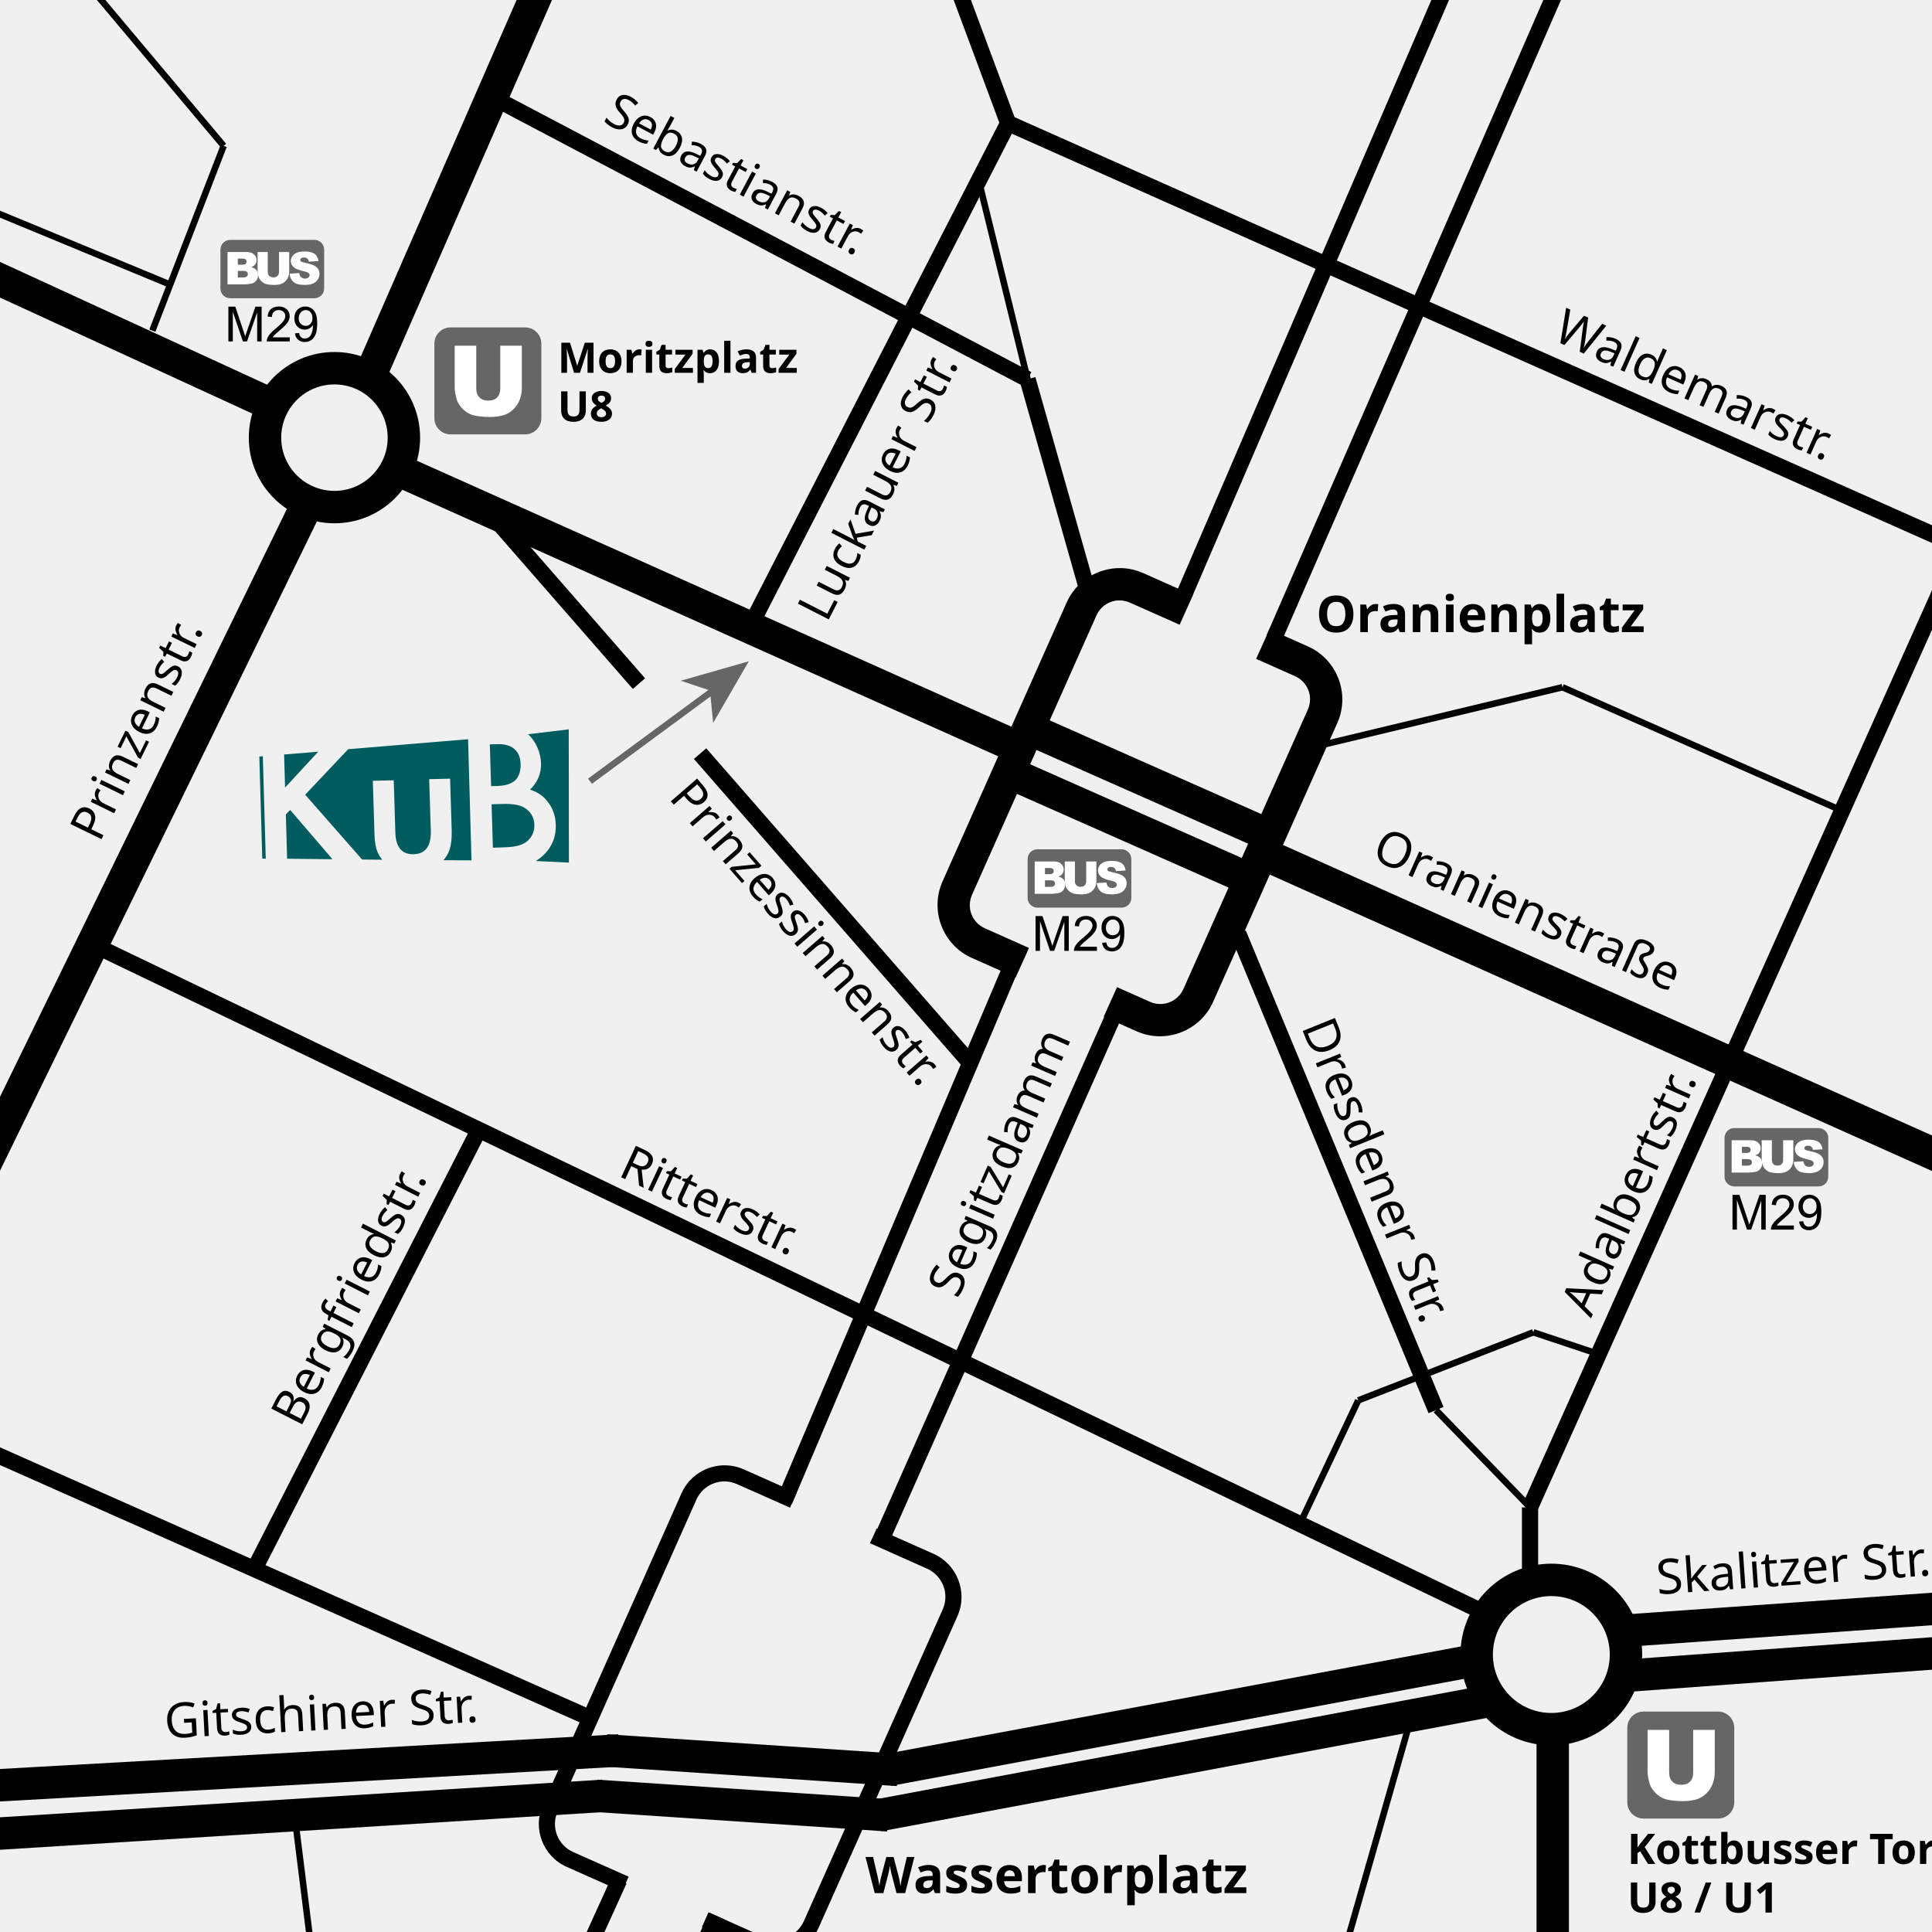
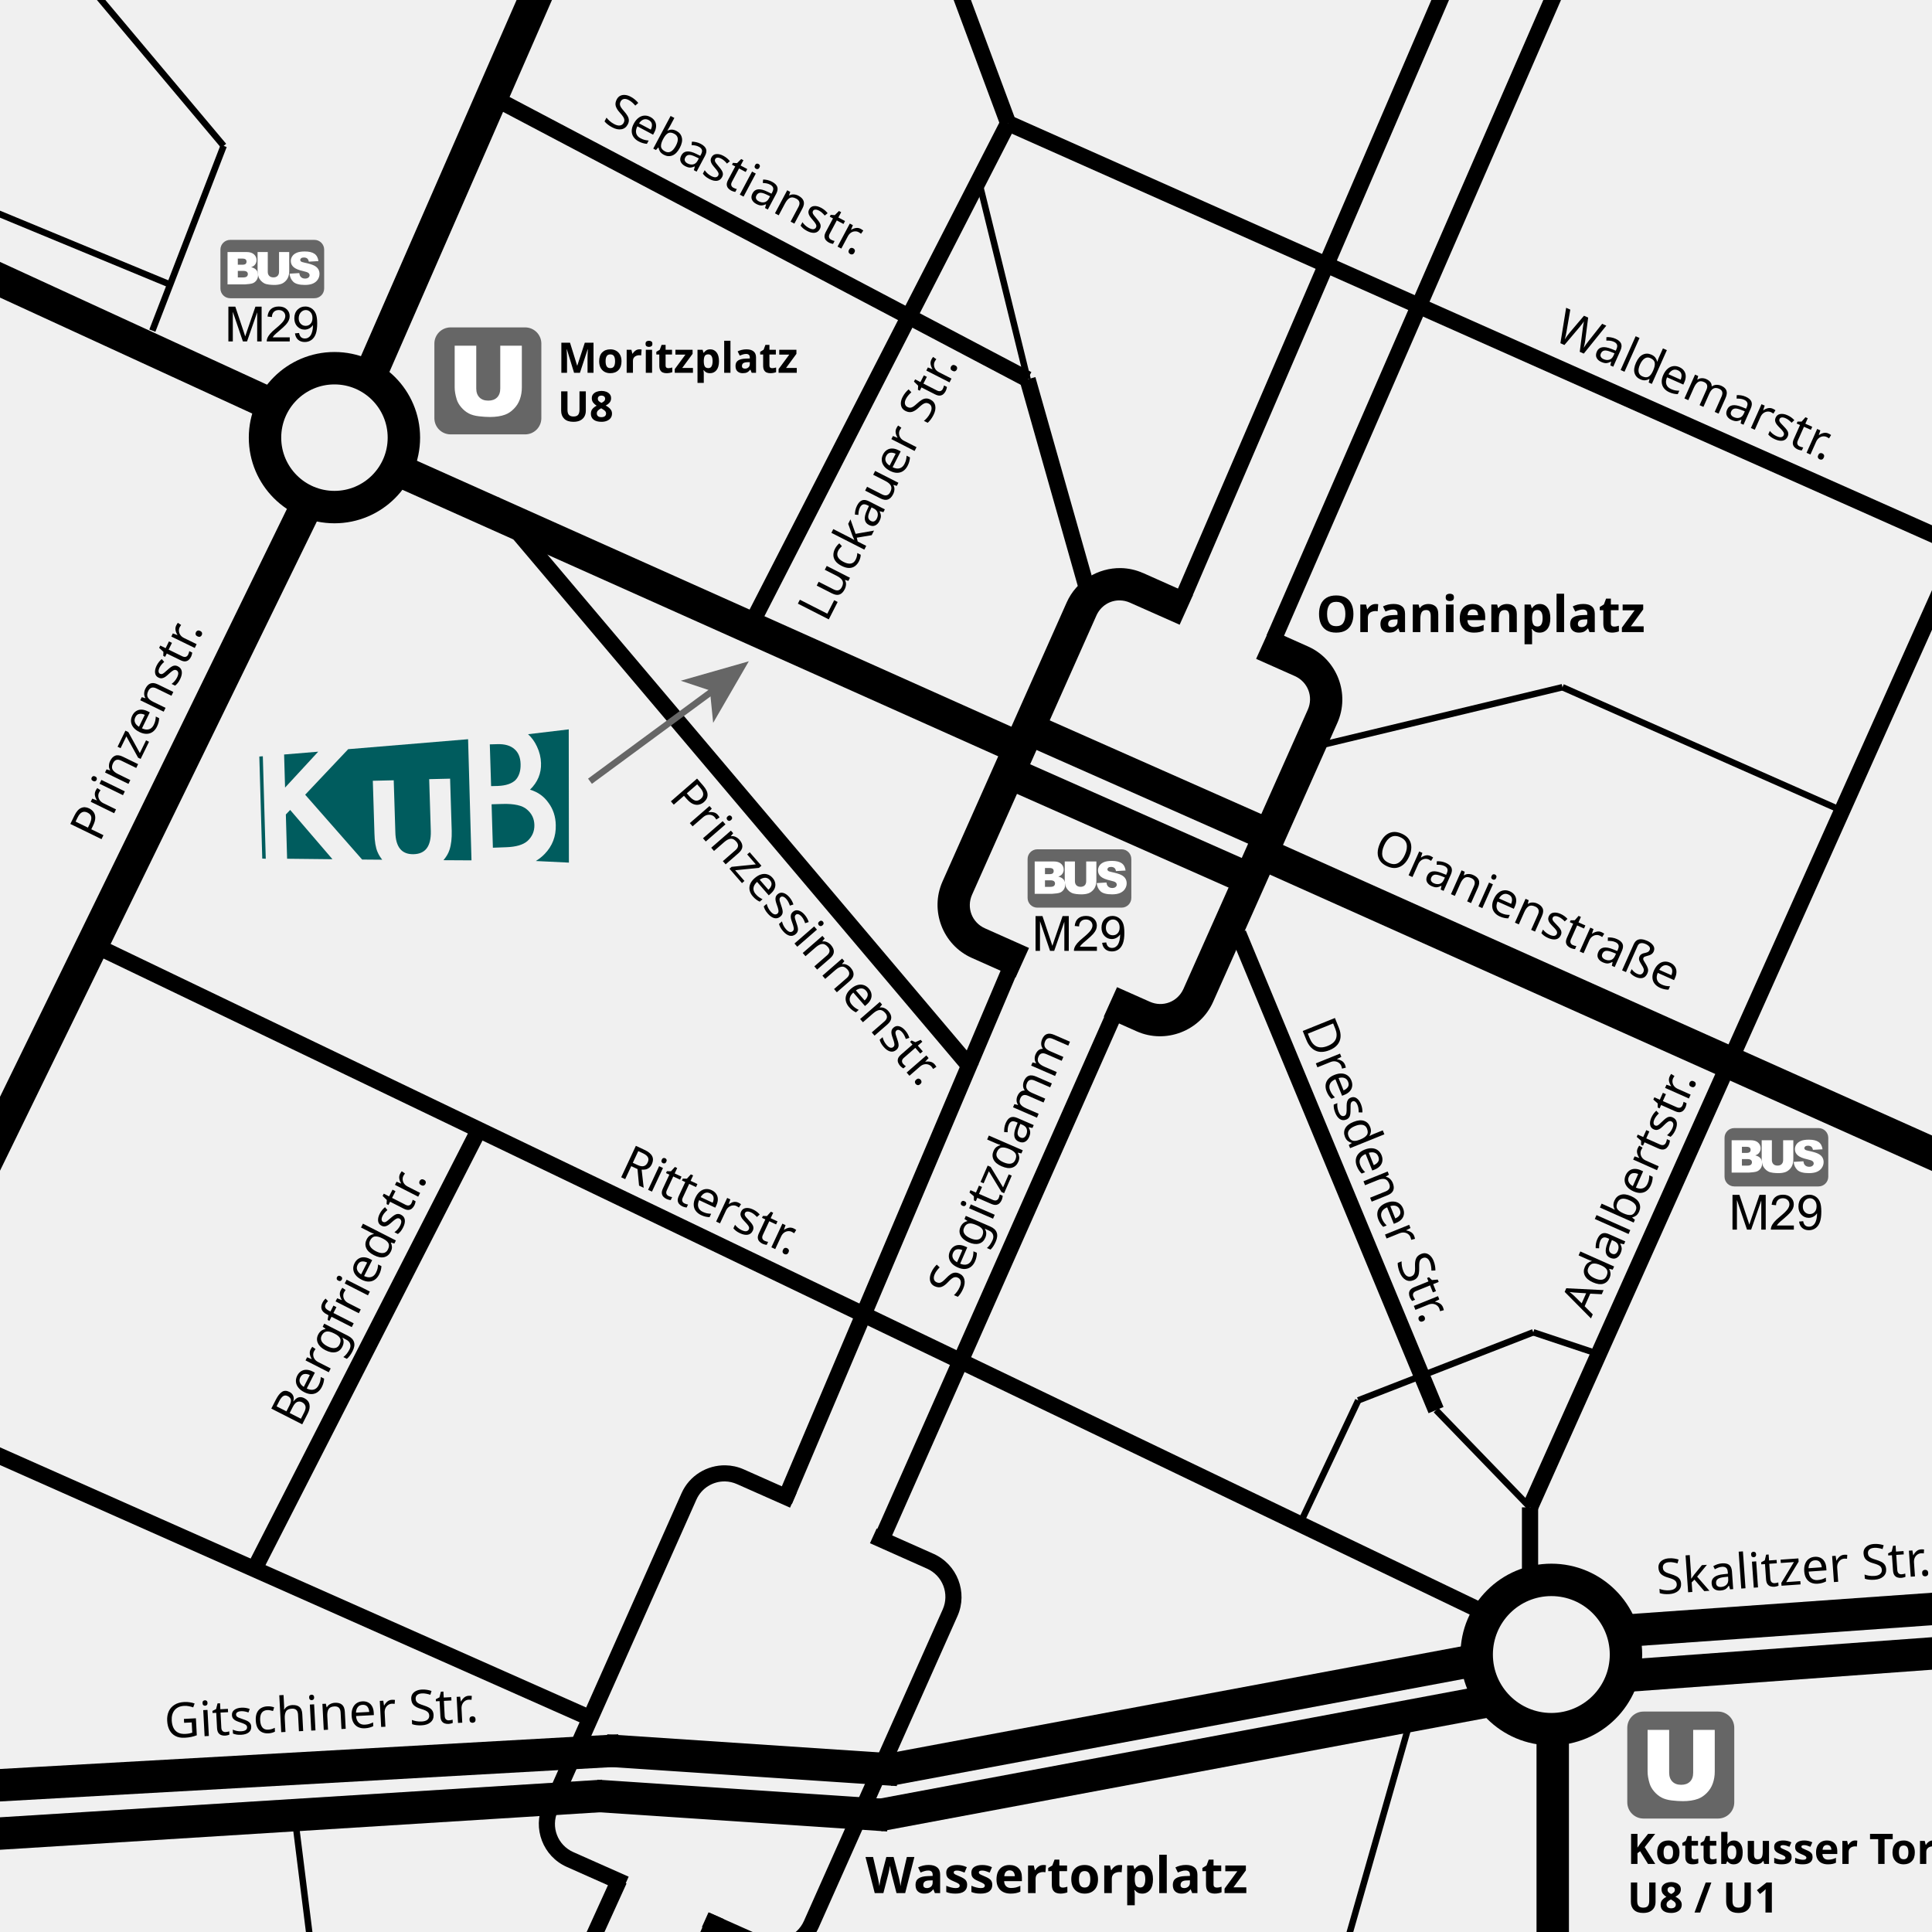
<svg xmlns="http://www.w3.org/2000/svg" xmlns:xlink="http://www.w3.org/1999/xlink" version="1.1" width="596" height="596" viewBox="10 10 596 596">
  <g fill="none" stroke="#000000">
    <g stroke-width="10">
      <circle r="21.421" cy="145.009" cx="113.174" />
      <circle r="23.027" cy="520.403" cx="488.568" />
      <line y2="241" x2="325" y1="156" x1="135" />
      <line y2="370" x2="5" y1="161" x1="107" />
      <line y2="94" x2="5" y1="134" x1="92" />
      <line y2="5" x2="177" y1="124" x1="125" />
      <line y2="550" x2="201" y1="561" x1="5" />
      <line y2="556" x2="287" y1="550" x1="197" />
      <line y2="522" x2="466" y1="556" x1="284" />
      <line y2="506" x2="611" y1="513" x1="512" />
      <line y2="520" x2="607" y1="527" x1="511" />
      <line y2="564" x2="196" y1="576" x1="4" />
      <line y2="570" x2="284" y1="564" x1="194" />
      <line y2="535" x2="468" y1="570" x1="281" />
      <line y2="607" x2="489" y1="547" x1="489" />
      <line y2="368" x2="611" y1="274" x1="401" />
      <line y2="267" x2="400" y1="236" x1="330" />
      <line y2="281" x2="395" y1="250" x1="325" />
    </g>
    <g stroke-width="5">
+       <line y2="340" x2="310" y1="165" x1="162" />
      <line y2="473" x2="252" y1="308" x1="322" />
      <line y2="487" x2="281" y1="320" x1="355" />
      <line y2="6" x2="456" y1="193" x1="375.5" />
      <line y2="5" x2="491" y1="207" x1="403" />
      <line y2="177" x2="611" y1="48" x1="321" />
      <line y2="475" x2="482" y1="187" x1="611" />
      <line y2="498" x2="482" y1="475" x1="482" />
      <line y2="508" x2="469" y1="302" x1="40" />
      <line y2="493" x2="89" y1="358" x1="158" />
      <line y2="540" x2="192" y1="457" x1="5" />
      <line y2="48" x2="321" y1="204" x1="241" />
      <line y2="5" x2="305" y1="48" x1="321" />
      <line y2="127" x2="327" y1="40" x1="162" />
      <line y2="194" x2="346" y1="127" x1="327" />
      <line y2="445" x2="453" y1="298" x1="392" />
      <line y2="612" x2="191" y1="590" x1="201" />
      <line y2="610" x2="227" y1="601" x1="231" />
    </g>
    <g stroke-width="2">
      <line y2="127" x2="327" y1="66" x1="312" />
      <line y2="475" x2="482" y1="445" x1="453" />
      <line y2="442" x2="429" y1="478" x1="412" />
      <line y2="421" x2="483" y1="442" x1="429" />
      <line y2="428" x2="504" y1="421" x1="483" />
      <line y2="222" x2="492" y1="260" x1="578" />
      <line y2="222" x2="492" y1="240" x1="417" />
      <line y2="55" x2="79" y1="112" x1="57" />
      <line y2="5" x2="37" y1="55" x1="79" />
      <line y2="74" x2="5" y1="98" x1="63" />
      <line y2="611" x2="106" y1="571" x1="101" />
      <line y2="611" x2="425" y1="541" x1="445" />
    </g>
  </g>
  <path fill="#000000" d="m 355.75,185.25 c -6.954,-0.114 -13.698,3.879 -16.688,10.594 L 300.75,281.938 c -3.986,8.954 0.079,19.576 9.031,23.562 l 13.531,6.031 4.125,-9.094 -13.594,-6.062 c -4.014,-1.788 -5.757,-6.359 -3.969,-10.375 l 38.344,-86.094 c 1.341,-3.011 4.22,-4.76 7.281,-4.688 1.02,0.024 2.059,0.241 3.062,0.688 l 15.344,6.812 L 378,193.625 362.656,186.781 c -0.009,-0.004 -0.022,0.004 -0.031,0 -2.23,-0.988 -4.567,-1.493 -6.875,-1.531 z m 45.875,18.875 -4.125,9.125 11.938,5.312 c 4.015,1.788 5.788,6.356 4,10.375 l -38.344,86.094 c -1.79,4.018 -6.359,5.787 -10.375,4 l -10.125,-4.5 -4.094,9.094 10.156,4.531 c 8.952,3.983 19.574,-0.11 23.562,-9.062 L 422.562,233 c 3.984,-8.953 -0.078,-19.576 -9.031,-23.562 z" />
-   <path fill="#000000" d="m 162.281,165.719 -3.781,3.312 46.719,53.5 L 209,219.25 Z m 65.594,75.125 -3.812,3.281 83.219,95.312 3.781,-3.281 z" />
  <path fill="#000000" d="m 233.812,462.031 c -5.658,-0.098 -11.124,3.119 -13.562,8.594 l -42.781,96.125 c -3.251,7.3 0.044,15.906 7.344,19.156 l 17.062,7.594 2.062,-4.562 -17.094,-7.594 c -4.832,-2.152 -6.964,-7.731 -4.812,-12.562 l 42.781,-96.125 c 1.613,-3.623 5.163,-5.734 8.875,-5.656 1.237,0.026 2.48,0.306 3.688,0.844 l 16.344,7.25 2.031,-4.562 -16.312,-7.25 c -1.825,-0.813 -3.739,-1.217 -5.625,-1.25 z m 46.625,19.5 -2.062,4.531 17.594,7.844 c 4.832,2.151 6.994,7.762 4.844,12.594 L 258,602.594 c -2.15,4.829 -7.731,6.995 -12.562,4.844 l -16.875,-7.5 -2.031,4.531 16.875,7.531 c 7.301,3.251 15.906,-0.076 19.156,-7.375 l 42.812,-96.094 c 3.249,-7.3 -0.075,-15.937 -7.375,-19.188 z" />
  <g id="U">
    <rect fill="#666" x="144" y="111" rx="5" width="33" height="33" />
    <path fill="#ffffff" d="m 164.326,116.651 h 6.656 v 12.878 c 0,1.277 -0.199,2.483 -0.598,3.618 -0.397,1.135 -1.022,2.127 -1.872,2.977 -0.851,0.85 -1.743,1.446 -2.677,1.79 -1.298,0.481 -2.856,0.722 -4.675,0.722 -1.052,0 -2.199,-0.074 -3.443,-0.221 -1.243,-0.148 -2.283,-0.439 -3.119,-0.877 -0.835,-0.438 -1.6,-1.059 -2.293,-1.864 -0.693,-0.805 -1.167,-1.636 -1.423,-2.49 -0.413,-1.375 -0.619,-2.593 -0.619,-3.654 v -12.879 h 6.656 v 13.182 c 0,1.179 0.327,2.1 0.983,2.762 0.654,0.663 1.564,0.994 2.727,0.994 1.153,0 2.058,-0.326 2.713,-0.979 0.655,-0.652 0.983,-1.578 0.983,-2.776 v -13.183 z" />
  </g>
  <use xlink:href="#U" x="368" y="427" />
  <g id="M29">
    <rect fill="#666" x="78" y="84" rx="3" width="32" height="18" />
    <path fill="#ffffff" d="m 80.191,87.75 h 5.895 c 0.981,0 1.736,0.238 2.262,0.715 0.526,0.477 0.789,1.066 0.789,1.77 0,0.59 -0.188,1.096 -0.563,1.518 -0.251,0.281 -0.617,0.503 -1.099,0.667 0.73,0.172 1.269,0.468 1.613,0.888 0.345,0.42 0.517,0.947 0.517,1.582 0,0.517 -0.123,0.982 -0.368,1.395 -0.245,0.413 -0.581,0.739 -1.008,0.979 -0.264,0.15 -0.662,0.259 -1.194,0.327 -0.709,0.091 -1.18,0.136 -1.41,0.136 h -5.434 z m 3.172,3.914 h 1.371 c 0.492,0 0.835,-0.083 1.027,-0.248 0.192,-0.165 0.289,-0.405 0.289,-0.718 0,-0.29 -0.097,-0.517 -0.289,-0.68 -0.192,-0.164 -0.528,-0.245 -1.006,-0.245 h -1.393 v 1.891 z m 0,3.922 h 1.609 c 0.544,0 0.927,-0.094 1.15,-0.283 0.223,-0.188 0.334,-0.442 0.334,-0.76 0,-0.295 -0.11,-0.532 -0.331,-0.712 -0.221,-0.179 -0.607,-0.269 -1.16,-0.269 h -1.603 v 2.024 z" />
    <path fill="#ffffff" d="m 96.079,87.75 h 3.141 v 5.945 c 0,0.589 -0.094,1.146 -0.281,1.67 -0.187,0.524 -0.481,0.982 -0.882,1.374 -0.401,0.392 -0.821,0.667 -1.261,0.827 -0.611,0.222 -1.345,0.333 -2.201,0.333 -0.496,0 -1.036,-0.034 -1.622,-0.102 -0.586,-0.068 -1.075,-0.203 -1.469,-0.405 -0.394,-0.202 -0.754,-0.488 -1.08,-0.86 -0.326,-0.372 -0.55,-0.755 -0.67,-1.149 -0.195,-0.635 -0.292,-1.197 -0.292,-1.687 v -5.945 h 3.141 v 6.086 c 0,0.544 0.153,0.969 0.462,1.275 0.307,0.306 0.734,0.459 1.279,0.459 0.542,0 0.966,-0.15 1.273,-0.452 0.307,-0.302 0.462,-0.729 0.462,-1.282 z" />
    <path fill="#ffffff" d="m 99.33,94.426 2.992,-0.184 c 0.064,0.477 0.196,0.84 0.396,1.089 0.324,0.404 0.787,0.606 1.39,0.606 0.448,0 0.795,-0.103 1.038,-0.31 0.243,-0.207 0.364,-0.446 0.364,-0.718 0,-0.258 -0.115,-0.49 -0.347,-0.694 -0.231,-0.204 -0.769,-0.397 -1.611,-0.579 -1.379,-0.304 -2.362,-0.708 -2.95,-1.211 -0.593,-0.504 -0.889,-1.146 -0.889,-1.927 0,-0.513 0.151,-0.997 0.455,-1.454 0.303,-0.456 0.758,-0.814 1.367,-1.075 0.607,-0.261 1.441,-0.392 2.502,-0.392 1.3,0 2.291,0.237 2.974,0.71 0.683,0.473 1.088,1.227 1.218,2.261 l -2.961,0.169 c -0.079,-0.447 -0.244,-0.773 -0.497,-0.976 -0.253,-0.204 -0.602,-0.305 -1.046,-0.305 -0.366,0 -0.643,0.076 -0.827,0.228 -0.186,0.152 -0.278,0.337 -0.278,0.555 0,0.159 0.077,0.302 0.23,0.429 0.148,0.132 0.501,0.254 1.057,0.368 1.374,0.291 2.359,0.584 2.954,0.881 0.595,0.297 1.027,0.666 1.298,1.106 0.271,0.44 0.406,0.933 0.406,1.478 0,0.64 -0.181,1.229 -0.542,1.77 -0.36,0.54 -0.865,0.95 -1.513,1.229 -0.648,0.279 -1.466,0.418 -2.451,0.418 -1.731,0 -2.931,-0.327 -3.597,-0.98 -0.667,-0.653 -1.044,-1.484 -1.132,-2.492 z" />
    <path d="m 80.455,115.327 v -10.734 h 2.134 l 2.544,7.599 c 0.235,0.708 0.406,1.237 0.514,1.589 0.122,-0.391 0.313,-0.964 0.573,-1.721 l 2.578,-7.467 h 1.907 v 10.734 h -1.367 v -8.984 l -3.129,8.984 h -1.279 l -3.107,-9.141 v 9.141 z" />
    <path d="m 99.382,114.061 v 1.266 h -7.094 c -0.01,-0.317 0.041,-0.622 0.154,-0.915 0.18,-0.482 0.47,-0.958 0.867,-1.426 0.398,-0.468 0.973,-1.009 1.724,-1.623 1.164,-0.958 1.952,-1.716 2.364,-2.274 0.411,-0.558 0.617,-1.086 0.617,-1.585 0,-0.521 -0.187,-0.961 -0.561,-1.319 -0.374,-0.358 -0.861,-0.537 -1.462,-0.537 -0.635,0 -1.143,0.19 -1.523,0.57 -0.382,0.38 -0.574,0.906 -0.579,1.578 l -1.352,-0.141 c 0.093,-1.01 0.441,-1.778 1.047,-2.308 0.604,-0.529 1.417,-0.794 2.437,-0.794 1.029,0 1.845,0.285 2.444,0.856 0.601,0.571 0.9,1.279 0.9,2.123 0,0.43 -0.088,0.852 -0.264,1.267 -0.176,0.415 -0.467,0.852 -0.874,1.311 -0.407,0.459 -1.084,1.088 -2.029,1.888 -0.791,0.664 -1.298,1.113 -1.523,1.35 -0.225,0.237 -0.41,0.475 -0.557,0.714 h 5.264 z" />
    <path d="m 100.995,112.843 1.266,-0.117 c 0.107,0.595 0.313,1.025 0.614,1.294 0.303,0.268 0.69,0.401 1.164,0.401 0.404,0 0.76,-0.093 1.066,-0.278 0.307,-0.185 0.557,-0.432 0.75,-0.741 0.194,-0.31 0.356,-0.728 0.488,-1.255 0.132,-0.526 0.197,-1.063 0.197,-1.609 0,-0.059 -0.002,-0.146 -0.007,-0.264 -0.264,0.42 -0.623,0.761 -1.079,1.021 -0.456,0.26 -0.949,0.392 -1.48,0.392 -0.888,0 -1.639,-0.322 -2.253,-0.966 -0.614,-0.644 -0.922,-1.492 -0.922,-2.546 0,-1.087 0.32,-1.963 0.962,-2.626 0.642,-0.663 1.445,-0.995 2.412,-0.995 0.697,0 1.335,0.188 1.913,0.563 0.578,0.375 1.018,0.911 1.317,1.605 0.3,0.695 0.45,1.701 0.45,3.019 0,1.371 -0.149,2.462 -0.446,3.274 -0.298,0.813 -0.741,1.431 -1.329,1.854 -0.588,0.425 -1.277,0.637 -2.067,0.637 -0.84,0 -1.525,-0.233 -2.058,-0.699 -0.533,-0.466 -0.851,-1.121 -0.958,-1.964 z m 5.398,-4.733 c 0,-0.755 -0.201,-1.354 -0.603,-1.798 -0.402,-0.444 -0.887,-0.665 -1.456,-0.665 -0.589,0 -1.101,0.239 -1.533,0.716 -0.434,0.479 -0.65,1.097 -0.65,1.857 0,0.682 0.206,1.236 0.617,1.662 0.411,0.427 0.921,0.64 1.529,0.64 0.61,0 1.112,-0.213 1.506,-0.64 0.394,-0.425 0.59,-1.016 0.59,-1.772 z" />
  </g>
  <use xlink:href="#M29" x="249" y="188" />
  <use xlink:href="#M29" x="464" y="274" />
  <g transform="scale(0.5) translate(180 470)" fill="#005c5e">
    <polygon points="17.14,79.82 45.12,80.12 19.03,49.72 16.36,52.52" />
    <polygon points="15.29,15.51 15.88,35.92 36.33,13.77" />
    <path d="m 54.82,12.23 -26.53,28.09 35.14,40 12.39,0.1 c -1.2,-1.5 -2.2,-3.1 -2.9,-4.8 -1.1,-2.5 -1.8,-6.4 -1.9,-11.5 l -1,-32.4 12.9,-0.3 1,32 c 0.2,9.3 4,13.8 11.3,13.6 7.28,-0.2 10.78,-4.9 10.58,-14.2 l -1,-32.1 12.9,-0.3 1,32.3 c 0.1,4.5 -0.3,8.4 -1.4,11.7 -0.7,2.2 -2,4.3 -3.7,6.3 l 17.3,0.1 -2.1,-74.74 z" />
    <path d="m 170.6,81.22 20.4,1 L 190.9,0 165.8,2.99 c 2.3,2.08 4.1,4.6 5.5,7.62 1.6,3.36 2.4,6.78 2.5,10.25 0.2,6.35 -2.1,11.76 -6.8,16.36 4.8,1.4 8.6,4.1 11.4,8.1 2.9,3.9 4.4,8.5 4.5,13.7 0.2,7 -2.1,12.9 -6.8,17.8 -1.7,1.8 -3.6,3.2 -5.5,4.4 z" />
    <path d="m 158,31.32 c 2.2,-2.3 3.3,-5.58 3.2,-9.86 -0.1,-4.17 -1.4,-7.29 -3.9,-9.36 C 154.9,9.99 151.4,9 146.9,9.13 l -4.7,0.13 0.8,25.76 4.1,-0.1 c 5,-0.2 8.6,-1.4 10.9,-3.6 z" />
    <path d="m 165.1,49.42 c -2.8,-2.5 -7.9,-3.6 -15,-3.4 l -6.8,0.2 0.8,26.8 8.2,-0.3 c 6.1,-0.2 10.5,-1.5 13.2,-3.9 2.9,-2.7 4.3,-6 4.2,-9.9 -0.1,-3.8 -1.6,-7 -4.6,-9.5 z" />
    <polygon points="1.81,79.72 3.97,79.82 2.16,16.59 0,16.76" />
  </g>
  <line style="fill:none;stroke:#666;stroke-width:2" x1="192" y1="251" x2="230" y2="223" />
  <polygon fill="#666" points="220,220 241,214 230,233 229,223" />
  <g style="font-size:15px;font-family:sans-serif">
    <text style="font-size:15.6px;font-weight:bold" x="277" y="594">
      <tspan>Wassertorplatz</tspan>
    </text>
    <text style="font-size:15.6px;font-weight:bold" x="416" y="205">
      <tspan>Oranienplatz</tspan>
    </text>
    <text style="font-size:13px;font-weight:bold" x="182" y="125">
      <tspan>Moritzplatz</tspan>
    </text>
    <text style="font-size:13px;font-weight:bold" x="182" y="140">
      <tspan>U8</tspan>
    </text>
    <text style="font-size:13px;font-weight:bold" x="512" y="585">
      <tspan>Kottbusser Tor</tspan>
    </text>
    <text style="font-size:13px;font-weight:bold" x="512" y="600">
      <tspan>U8 / U1</tspan>
    </text>
    <text x="46" y="524" transform="rotate(-3,478,250)">
      <tspan>Gitschiner Str.</tspan>
    </text>
    <text x="-355" y="296" transform="rotate(-63)">
      <tspan>Bergfriedstr.</tspan>
    </text>
    <text x="485" y="537" transform="rotate(-4)">
      <tspan>Skalitzer Str.</tspan>
    </text>
    <text x="339" y="253" transform="rotate(25)">
      <tspan>Ritterstr.</tspan>
    </text>
    <text x="-225" y="155" transform="rotate(-64)">
      <tspan>Prinzenstr.</tspan>
    </text>
    <text x="195" y="-50" transform="rotate(28)">
      <tspan>Sebastianstr.</tspan>
    </text>
    <text x="493" y="-94" transform="rotate(24)">
      <tspan>Waldemarstr.</tspan>
    </text>
    <text x="507" y="75" transform="rotate(24)">
      <tspan>Oranienstraße</tspan>
    </text>
    <text x="457" y="-259" transform="rotate(68)">
      <tspan>Dresdener Str.</tspan>
    </text>
    <text x="-177" y="627" transform="rotate(-66)">
      <tspan>Adalbertstr.</tspan>
    </text>
    <text x="-255" y="444" transform="rotate(-66.5)">
      <tspan>Segitzdamm</tspan>
    </text>
    <text x="335" y="5" transform="rotate(49)">
      <tspan>Prinzessinnenstr.</tspan>
    </text>
    <text x="-60" y="328" transform="rotate(-63)">
      <tspan>Luckauer Str.</tspan>
    </text>
  </g>
</svg>
